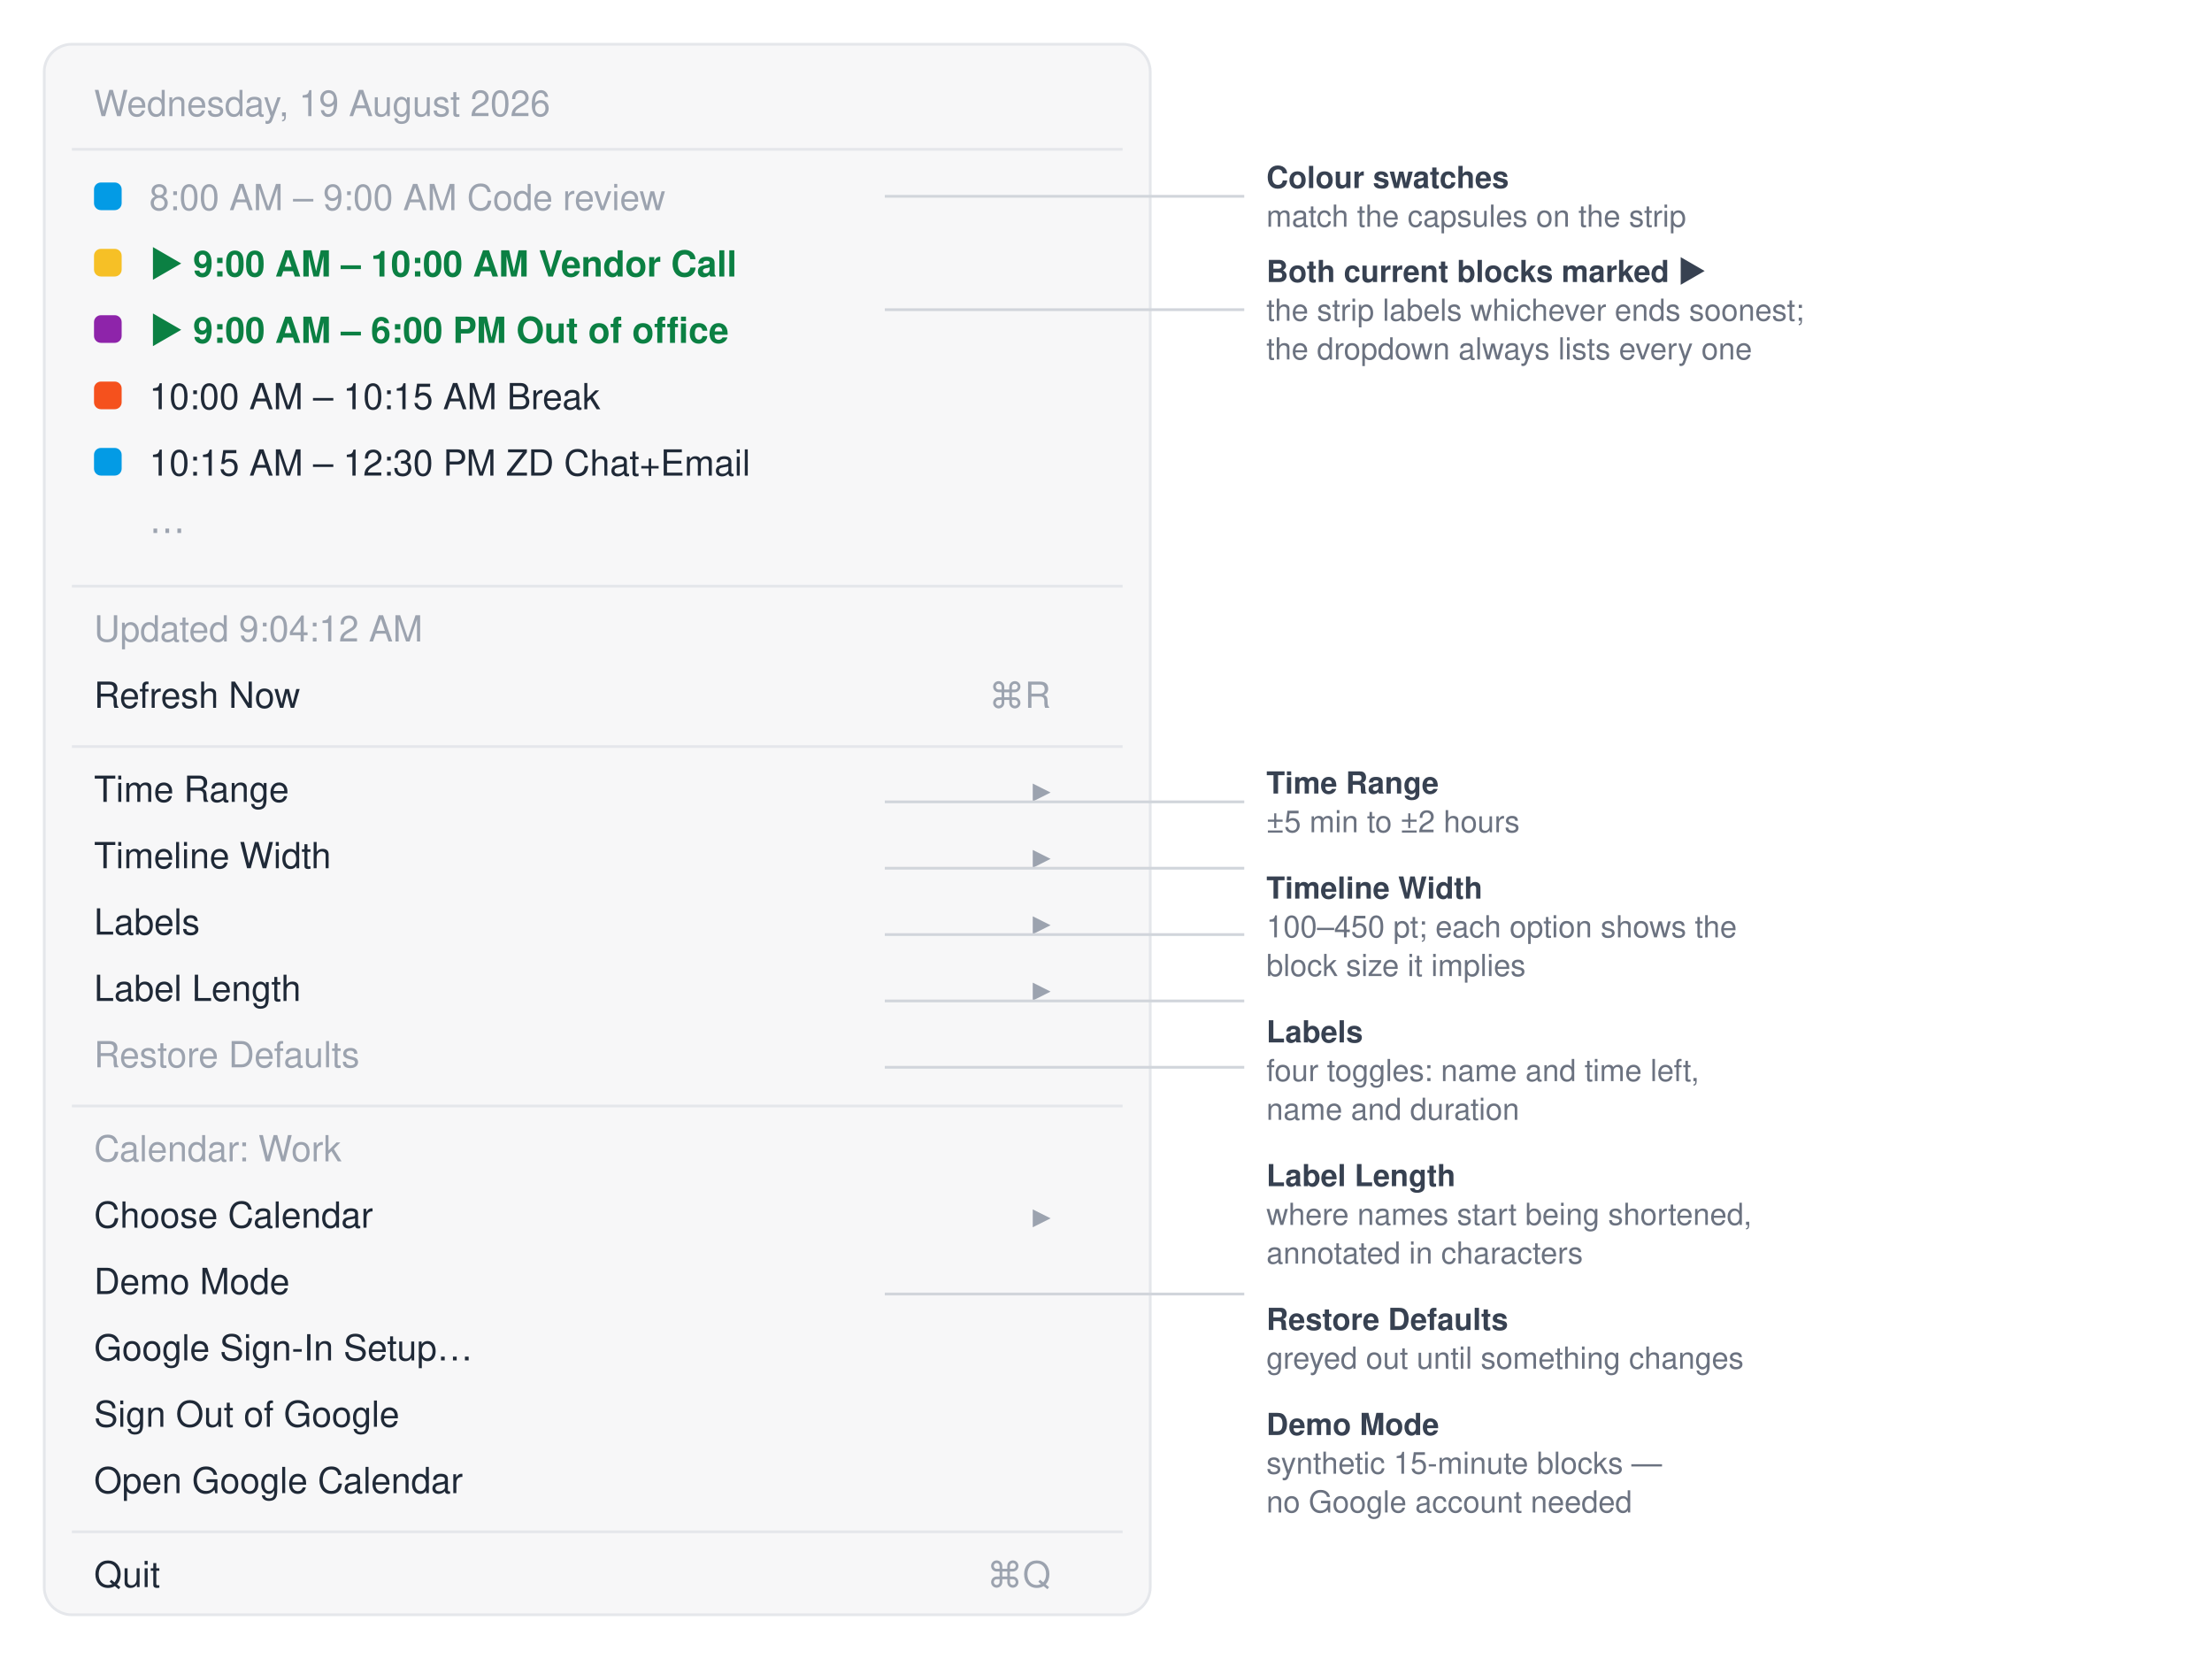
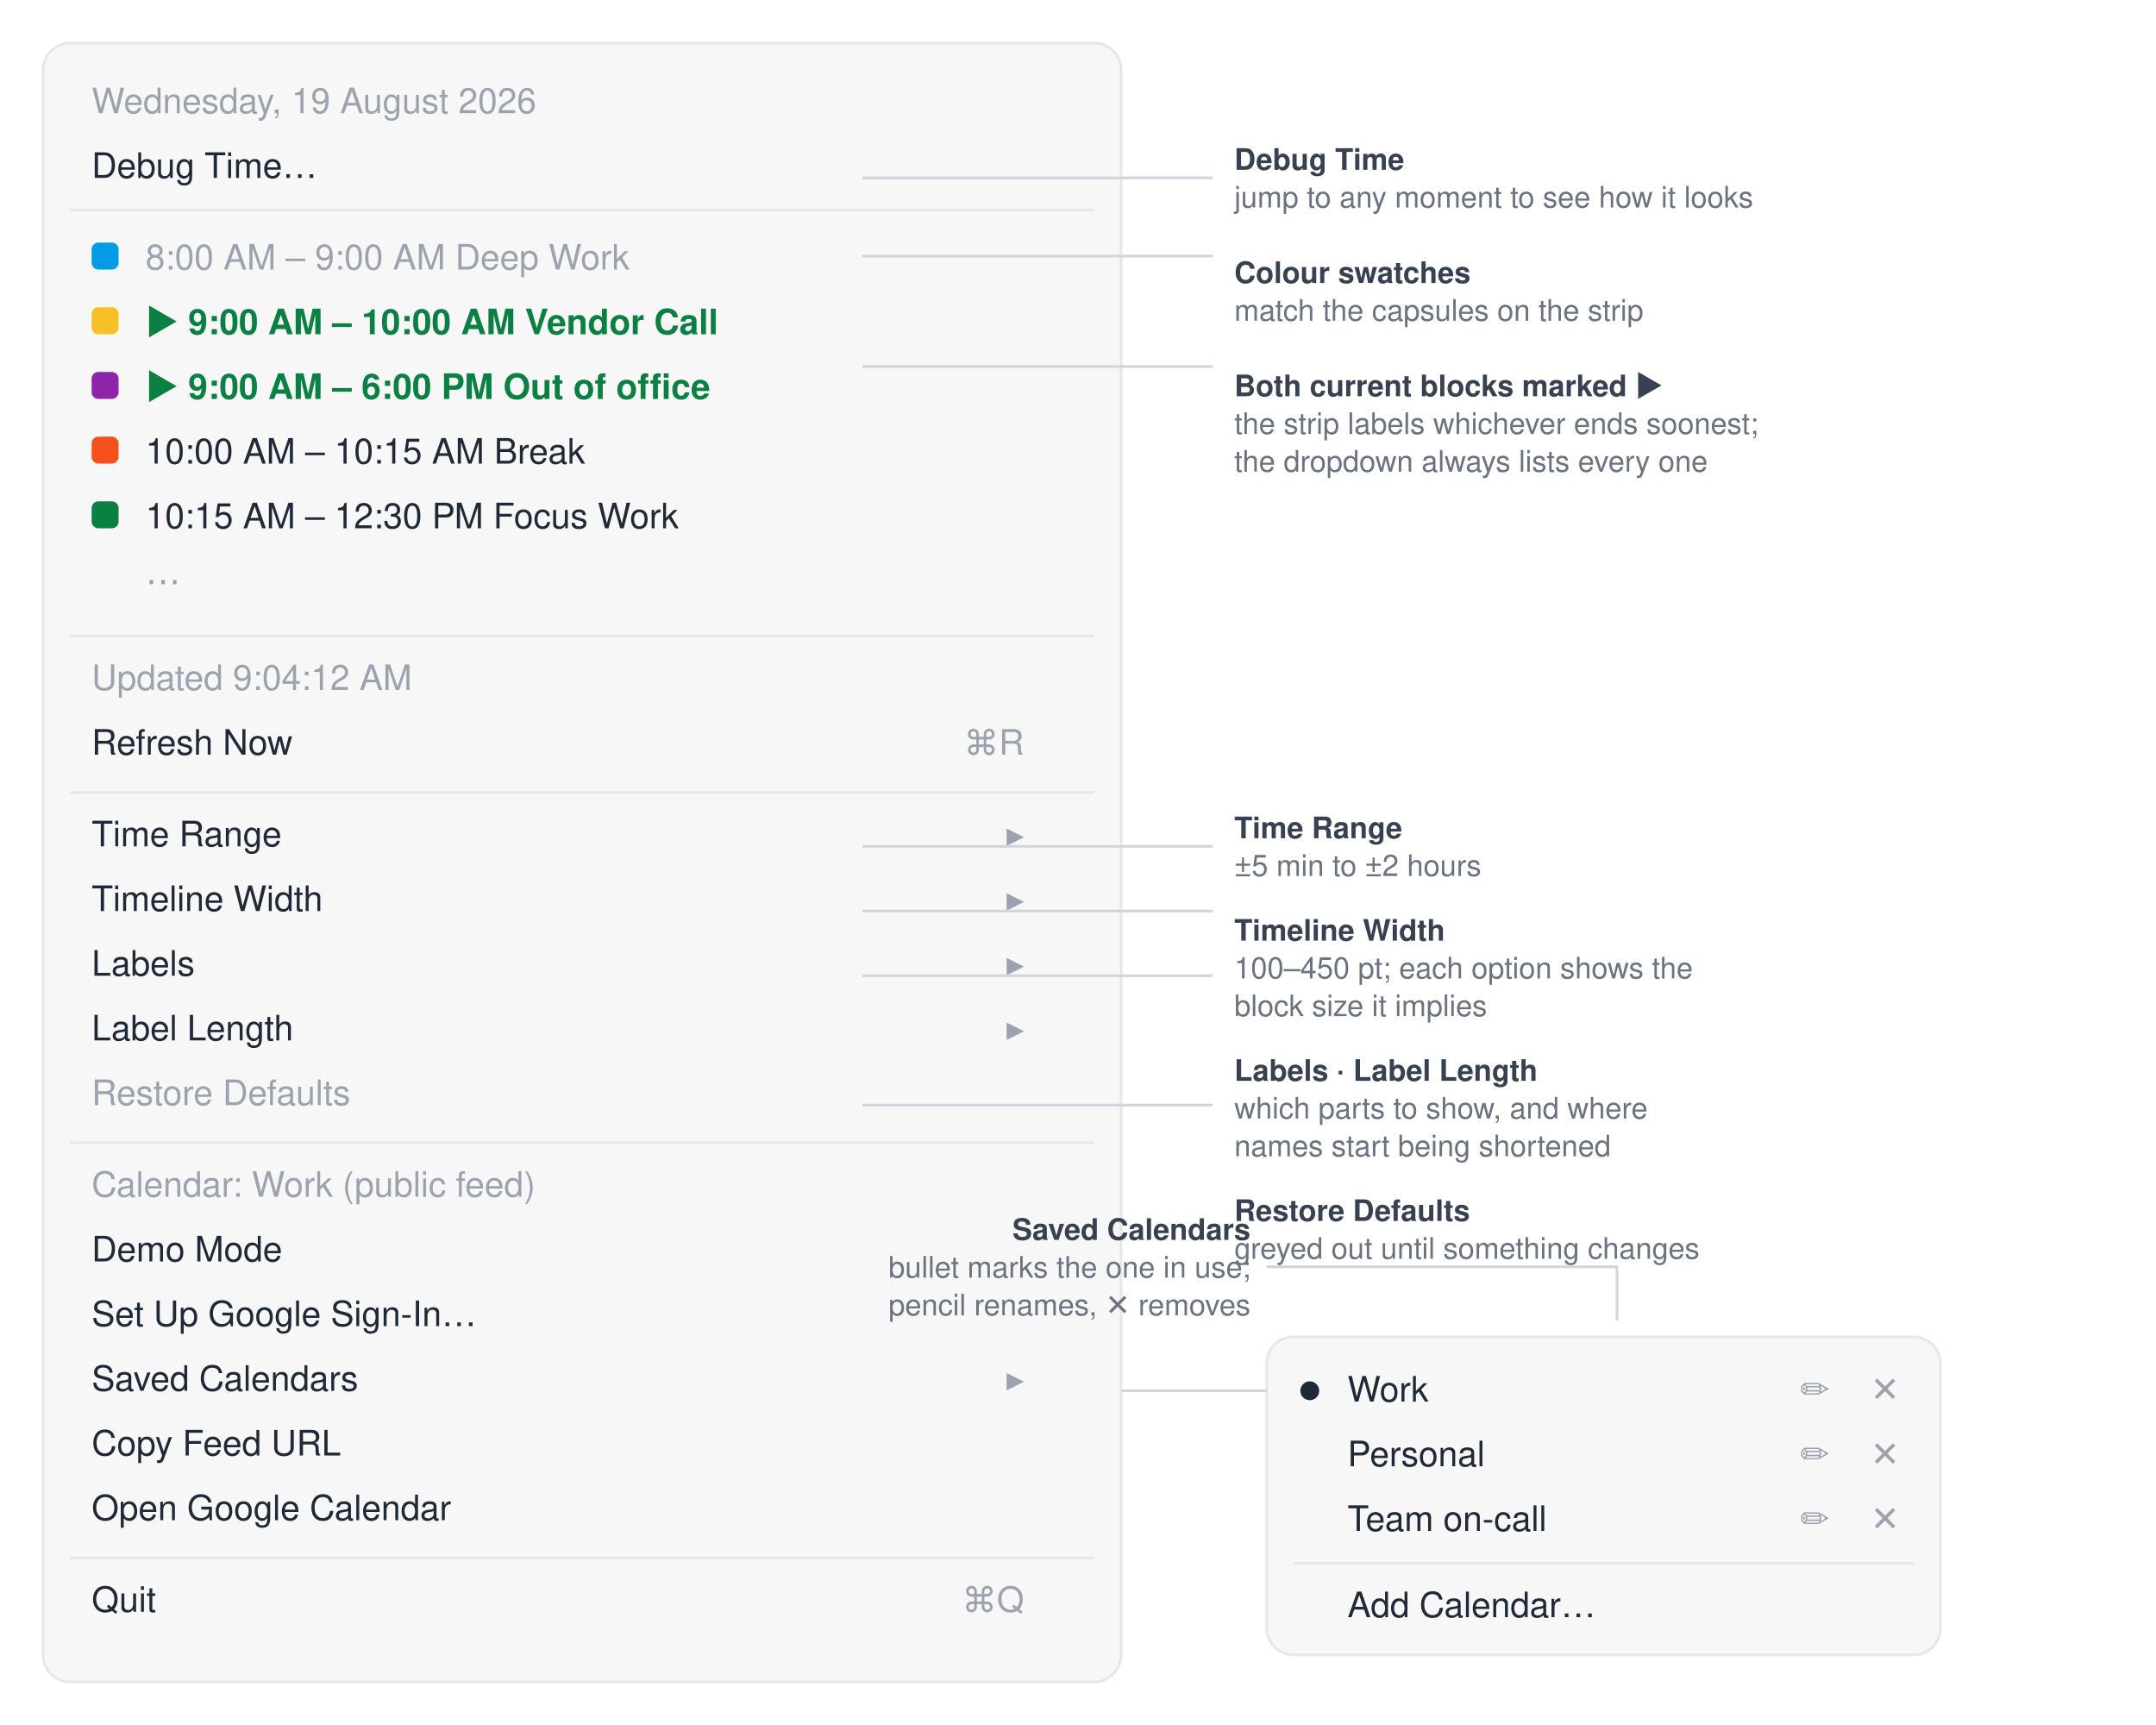
- <svg xmlns="http://www.w3.org/2000/svg" viewBox="0 0 800 600" width="800" height="600" font-family="-apple-system, SF Pro Text, Helvetica, Arial, sans-serif">
+ <svg xmlns="http://www.w3.org/2000/svg" viewBox="0 0 800 640" width="800" height="640" font-family="-apple-system, SF Pro Text, Helvetica, Arial, sans-serif">
  <style>
    .row  { font-size: 13px; fill: #1f2937; }
    .dim  { font-size: 13px; fill: #9ca3af; }
    .now  { font-size: 13px; fill: #0b8043; font-weight: 600; }
    .hdr  { font-size: 13px; fill: #9ca3af; }
    .key  { font-size: 13px; fill: #9ca3af; }
    .note { font-size: 11px; fill: #6b7280; }
    .noteb{ font-size: 11px; fill: #374151; font-weight: 600; }
    .lead { stroke: #d1d5db; stroke-width: 1; }
    .sep  { stroke: #e5e7eb; stroke-width: 1; }
  </style>
-   <rect x="16" y="16" width="400" height="568" rx="10" fill="#f7f7f8" stroke="#e5e7eb" />
+   <rect x="16" y="16" width="400" height="608" rx="10" fill="#f7f7f8" stroke="#e5e7eb" />
  <text class="hdr" x="34" y="42">Wednesday, 19 August 2026</text>
-   <line class="sep" x1="26" y1="54" x2="406" y2="54" />
-   <rect x="34" y="66" width="10" height="10" rx="2.5" fill="#039be5" />
-   <text class="dim" x="54" y="76">8:00 AM – 9:00 AM   Code review</text>
-   <rect x="34" y="90" width="10" height="10" rx="2.5" fill="#f6c026" />
-   <text class="now" x="54" y="100">▶︎ 9:00 AM – 10:00 AM   Vendor Call</text>
-   <rect x="34" y="114" width="10" height="10" rx="2.5" fill="#8e24aa" />
-   <text class="now" x="54" y="124">▶︎ 9:00 AM – 6:00 PM   Out of office</text>
-   <rect x="34" y="138" width="10" height="10" rx="2.5" fill="#f5511d" />
-   <text class="row" x="54" y="148">10:00 AM – 10:15 AM   Break</text>
-   <rect x="34" y="162" width="10" height="10" rx="2.5" fill="#039be5" />
-   <text class="row" x="54" y="172">10:15 AM – 12:30 PM   ZD Chat+Email</text>
-   <text class="dim" x="54" y="196">⋯</text>
-   <line class="sep" x1="26" y1="212" x2="406" y2="212" />
-   <text class="hdr" x="34" y="232">Updated 9:04:12 AM</text>
-   <text class="row" x="34" y="256">Refresh Now</text>
-   <text class="key" x="380" y="256" text-anchor="end">⌘R</text>
-   <line class="sep" x1="26" y1="270" x2="406" y2="270" />
-   <text class="row" x="34" y="290">Time Range</text>
-   <text class="key" x="380" y="290" text-anchor="end">▸</text>
-   <text class="row" x="34" y="314">Timeline Width</text>
+   <text class="row" x="34" y="66">Debug Time…</text>
+   <line class="sep" x1="26" y1="78" x2="406" y2="78" />
+   <rect x="34" y="90" width="10" height="10" rx="2.5" fill="#039be5" />
+   <text class="dim" x="54" y="100">8:00 AM – 9:00 AM   Deep Work</text>
+   <rect x="34" y="114" width="10" height="10" rx="2.5" fill="#f6c026" />
+   <text class="now" x="54" y="124">▶︎ 9:00 AM – 10:00 AM   Vendor Call</text>
+   <rect x="34" y="138" width="10" height="10" rx="2.5" fill="#8e24aa" />
+   <text class="now" x="54" y="148">▶︎ 9:00 AM – 6:00 PM   Out of office</text>
+   <rect x="34" y="162" width="10" height="10" rx="2.5" fill="#f5511d" />
+   <text class="row" x="54" y="172">10:00 AM – 10:15 AM   Break</text>
+   <rect x="34" y="186" width="10" height="10" rx="2.5" fill="#0b8043" />
+   <text class="row" x="54" y="196">10:15 AM – 12:30 PM   Focus Work</text>
+   <text class="dim" x="54" y="220">⋯</text>
+   <line class="sep" x1="26" y1="236" x2="406" y2="236" />
+   <text class="hdr" x="34" y="256">Updated 9:04:12 AM</text>
+   <text class="row" x="34" y="280">Refresh Now</text>
+   <text class="key" x="380" y="280" text-anchor="end">⌘R</text>
+   <line class="sep" x1="26" y1="294" x2="406" y2="294" />
+   <text class="row" x="34" y="314">Time Range</text>
  <text class="key" x="380" y="314" text-anchor="end">▸</text>
-   <text class="row" x="34" y="338">Labels</text>
+   <text class="row" x="34" y="338">Timeline Width</text>
  <text class="key" x="380" y="338" text-anchor="end">▸</text>
-   <text class="row" x="34" y="362">Label Length</text>
+   <text class="row" x="34" y="362">Labels</text>
  <text class="key" x="380" y="362" text-anchor="end">▸</text>
-   <text class="dim" x="34" y="386">Restore Defaults</text>
-   <line class="sep" x1="26" y1="400" x2="406" y2="400" />
-   <text class="hdr" x="34" y="420">Calendar: Work</text>
-   <text class="row" x="34" y="444">Choose Calendar</text>
-   <text class="key" x="380" y="444" text-anchor="end">▸</text>
+   <text class="row" x="34" y="386">Label Length</text>
+   <text class="key" x="380" y="386" text-anchor="end">▸</text>
+   <text class="dim" x="34" y="410">Restore Defaults</text>
+   <line class="sep" x1="26" y1="424" x2="406" y2="424" />
+   <text class="hdr" x="34" y="444">Calendar: Work (public feed)</text>
  <text class="row" x="34" y="468">Demo Mode</text>
-   <text class="row" x="34" y="492">Google Sign-In Setup…</text>
-   <text class="row" x="34" y="516">Sign Out of Google</text>
-   <text class="row" x="34" y="540">Open Google Calendar</text>
-   <line class="sep" x1="26" y1="554" x2="406" y2="554" />
-   <text class="row" x="34" y="574">Quit</text>
-   <text class="key" x="380" y="574" text-anchor="end">⌘Q</text>
-   <path class="lead" d="M320 71 L450 71" fill="none" />
-   <text class="noteb" x="458" y="68">Colour swatches</text>
-   <text class="note" x="458" y="82">match the capsules on the strip</text>
-   <path class="lead" d="M320 112 L450 112" fill="none" />
-   <text class="noteb" x="458" y="102">Both current blocks marked ▶︎</text>
-   <text class="note" x="458" y="116">the strip labels whichever ends soonest;</text>
-   <text class="note" x="458" y="130">the dropdown always lists every one</text>
-   <path class="lead" d="M320 290 L450 290" fill="none" />
-   <text class="noteb" x="458" y="287">Time Range</text>
-   <text class="note" x="458" y="301">±5 min to ±2 hours</text>
+   <text class="row" x="34" y="492">Set Up Google Sign-In…</text>
+   <text class="row" x="34" y="516">Saved Calendars</text>
+   <text class="key" x="380" y="516" text-anchor="end">▸</text>
+   <text class="row" x="34" y="540">Copy Feed URL</text>
+   <text class="row" x="34" y="564">Open Google Calendar</text>
+   <line class="sep" x1="26" y1="578" x2="406" y2="578" />
+   <text class="row" x="34" y="598">Quit</text>
+   <text class="key" x="380" y="598" text-anchor="end">⌘Q</text>
+   <rect x="470" y="496" width="250" height="118" rx="10" fill="#f7f7f8" stroke="#e5e7eb" />
+   <circle cx="486" cy="516" r="3.5" fill="#1f2937" />
+   <text class="row" x="500" y="520">Work</text>
+   <text class="dim" x="668" y="520">✏️</text>
+   <text class="dim" x="694" y="520">✕</text>
+   <text class="row" x="500" y="544">Personal</text>
+   <text class="dim" x="668" y="544">✏️</text>
+   <text class="dim" x="694" y="544">✕</text>
+   <text class="row" x="500" y="568">Team on-call</text>
+   <text class="dim" x="668" y="568">✏️</text>
+   <text class="dim" x="694" y="568">✕</text>
+   <line class="sep" x1="480" y1="580" x2="710" y2="580" />
+   <text class="row" x="500" y="600">Add Calendar…</text>
+   <path class="lead" d="M416 516 L470 516" fill="none" />
+   <path class="lead" d="M320 66 L450 66" fill="none" />
+   <text class="noteb" x="458" y="63">Debug Time</text>
+   <text class="note" x="458" y="77">jump to any moment to see how it looks</text>
+   <path class="lead" d="M320 95 L450 95" fill="none" />
+   <text class="noteb" x="458" y="105">Colour swatches</text>
+   <text class="note" x="458" y="119">match the capsules on the strip</text>
+   <path class="lead" d="M320 136 L450 136" fill="none" />
+   <text class="noteb" x="458" y="147">Both current blocks marked ▶︎</text>
+   <text class="note" x="458" y="161">the strip labels whichever ends soonest;</text>
+   <text class="note" x="458" y="175">the dropdown always lists every one</text>
  <path class="lead" d="M320 314 L450 314" fill="none" />
-   <text class="noteb" x="458" y="325">Timeline Width</text>
-   <text class="note" x="458" y="339">100–450 pt; each option shows the</text>
-   <text class="note" x="458" y="353">block size it implies</text>
+   <text class="noteb" x="458" y="311">Time Range</text>
+   <text class="note" x="458" y="325">±5 min to ±2 hours</text>
  <path class="lead" d="M320 338 L450 338" fill="none" />
-   <text class="noteb" x="458" y="377">Labels</text>
-   <text class="note" x="458" y="391">four toggles: name and time left,</text>
-   <text class="note" x="458" y="405">name and duration</text>
+   <text class="noteb" x="458" y="349">Timeline Width</text>
+   <text class="note" x="458" y="363">100–450 pt; each option shows the</text>
+   <text class="note" x="458" y="377">block size it implies</text>
  <path class="lead" d="M320 362 L450 362" fill="none" />
-   <text class="noteb" x="458" y="429">Label Length</text>
-   <text class="note" x="458" y="443">where names start being shortened,</text>
-   <text class="note" x="458" y="457">annotated in characters</text>
-   <path class="lead" d="M320 386 L450 386" fill="none" />
-   <text class="noteb" x="458" y="481">Restore Defaults</text>
-   <text class="note" x="458" y="495">greyed out until something changes</text>
-   <path class="lead" d="M320 468 L450 468" fill="none" />
-   <text class="noteb" x="458" y="519">Demo Mode</text>
-   <text class="note" x="458" y="533">synthetic 15-minute blocks —</text>
-   <text class="note" x="458" y="547">no Google account needed</text>
+   <text class="noteb" x="458" y="401">Labels · Label Length</text>
+   <text class="note" x="458" y="415">which parts to show, and where</text>
+   <text class="note" x="458" y="429">names start being shortened</text>
+   <path class="lead" d="M320 410 L450 410" fill="none" />
+   <text class="noteb" x="458" y="453">Restore Defaults</text>
+   <text class="note" x="458" y="467">greyed out until something changes</text>
+   <path class="lead" d="M600 490 L600 470 L470 470" fill="none" />
+   <text class="noteb" x="464" y="460" text-anchor="end">Saved Calendars</text>
+   <text class="note" x="464" y="474" text-anchor="end">bullet marks the one in use;</text>
+   <text class="note" x="464" y="488" text-anchor="end">pencil renames, ✕ removes</text>
</svg>
